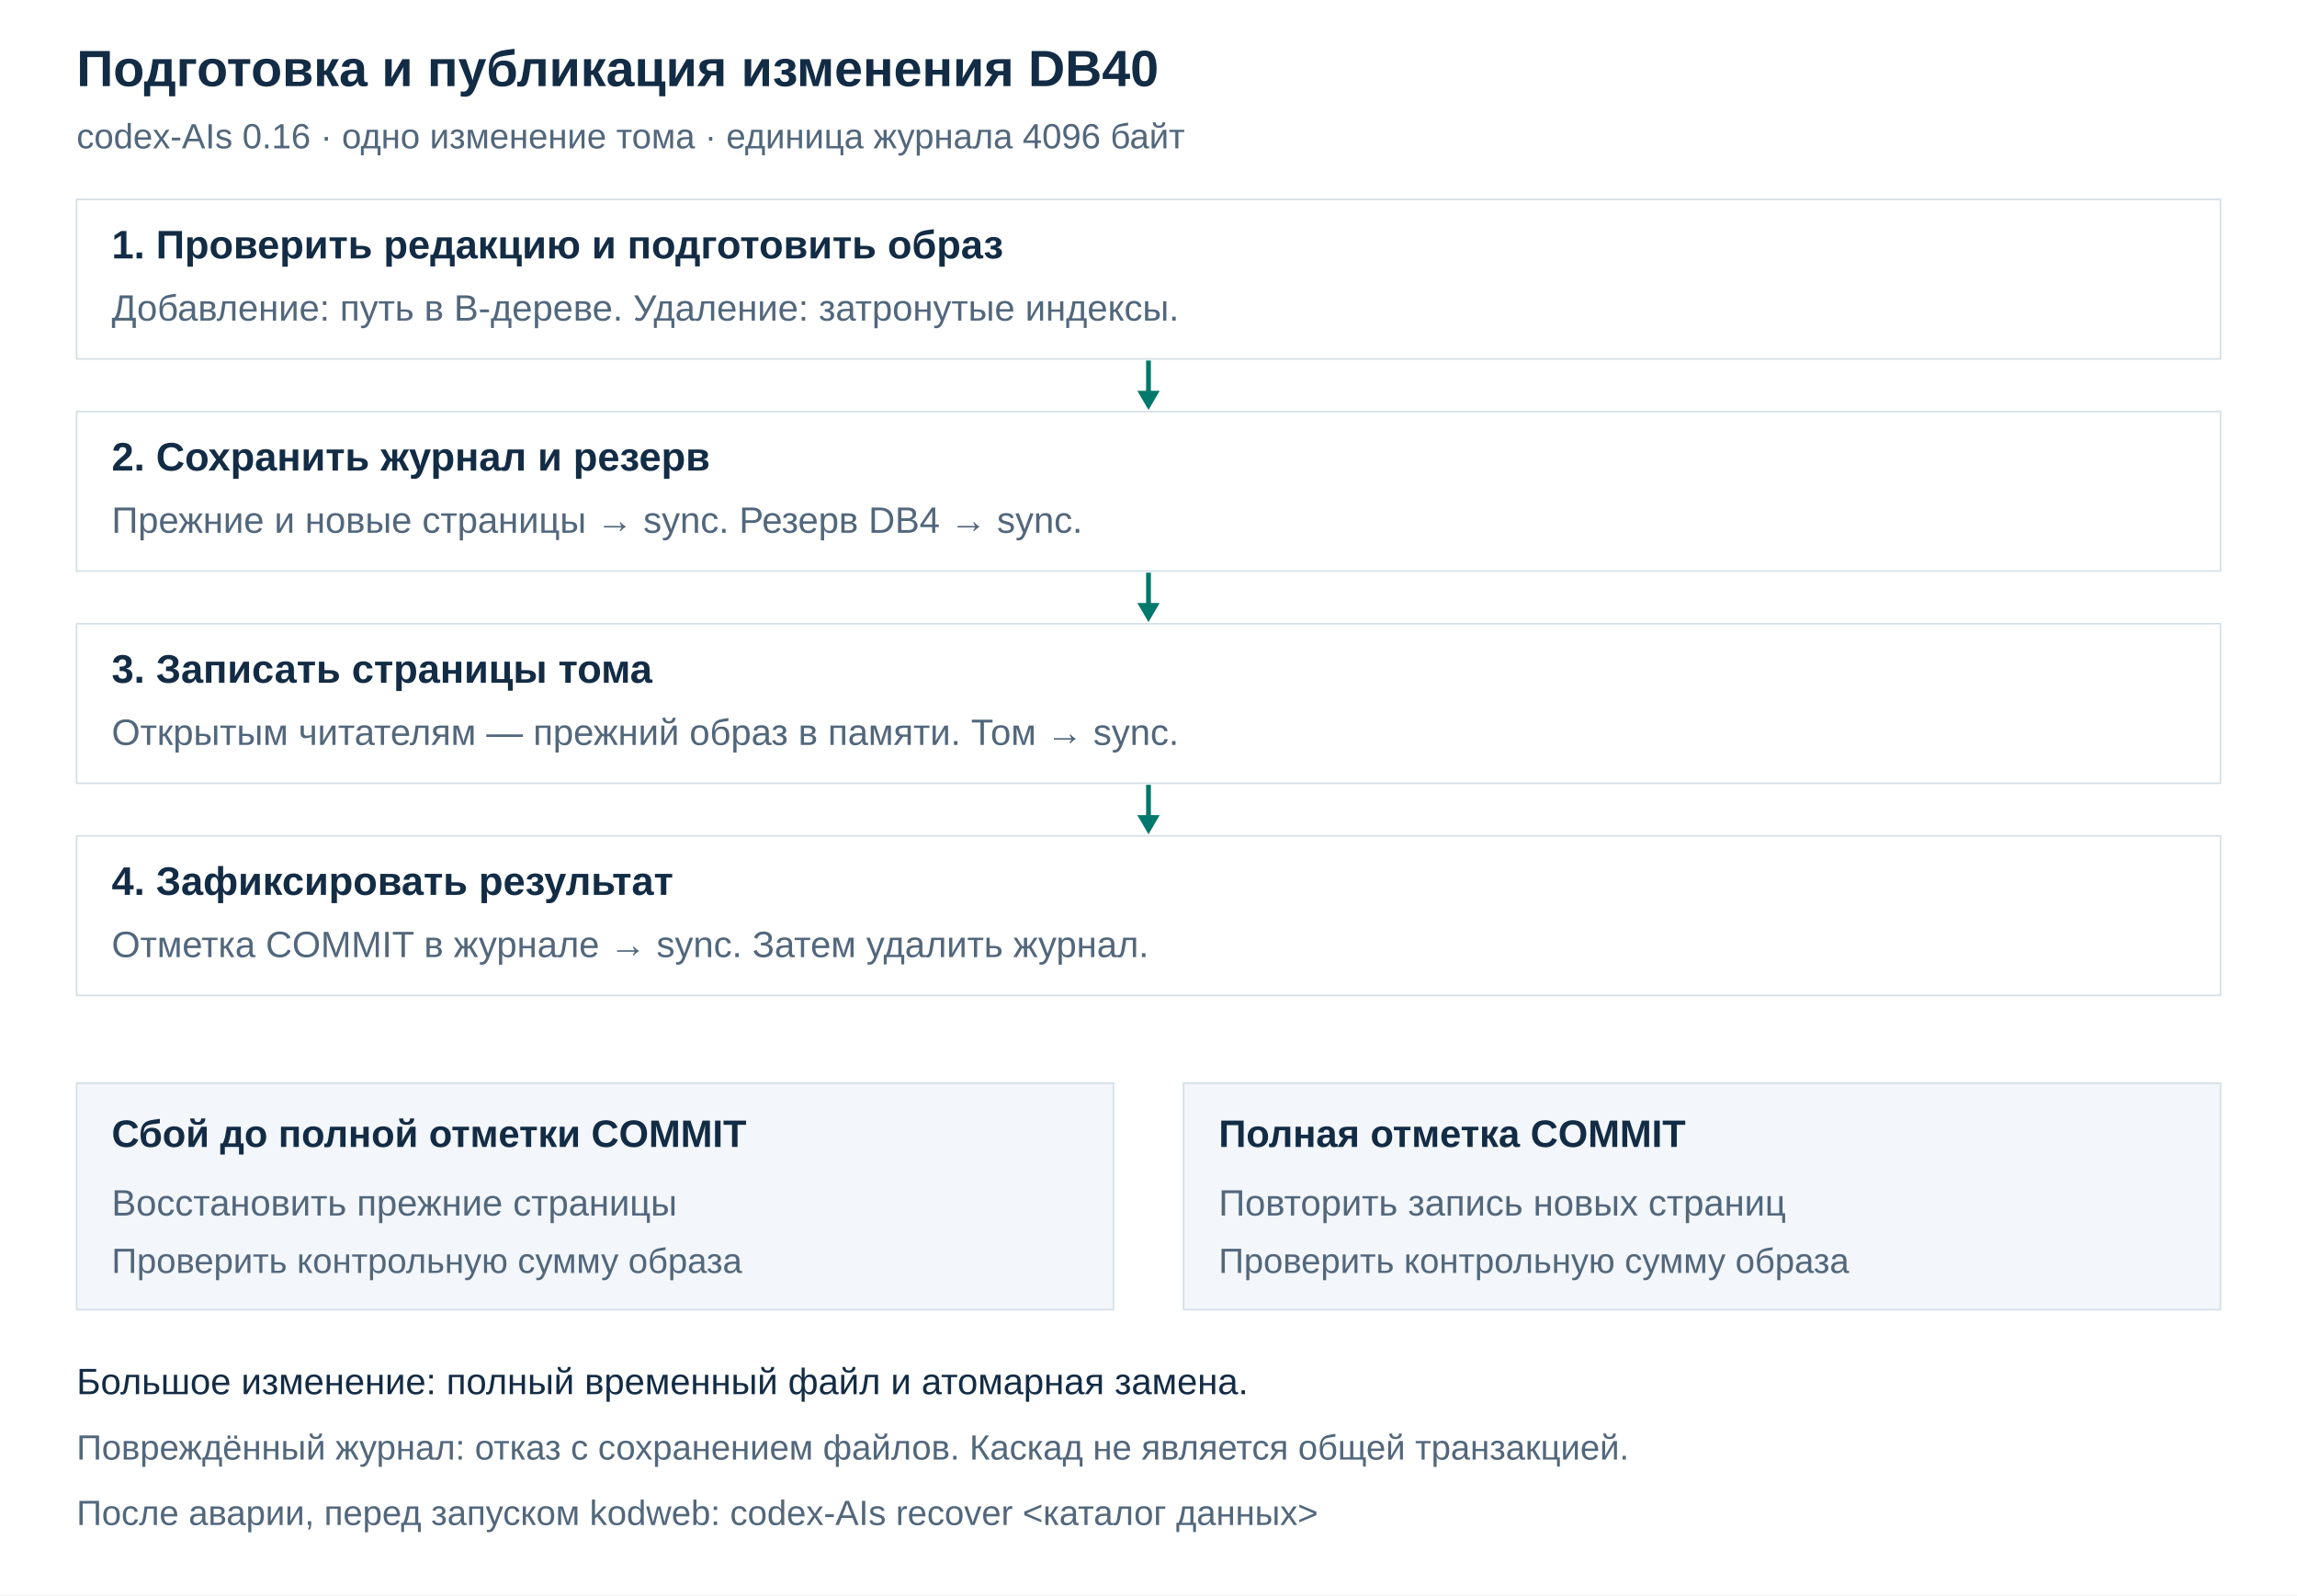
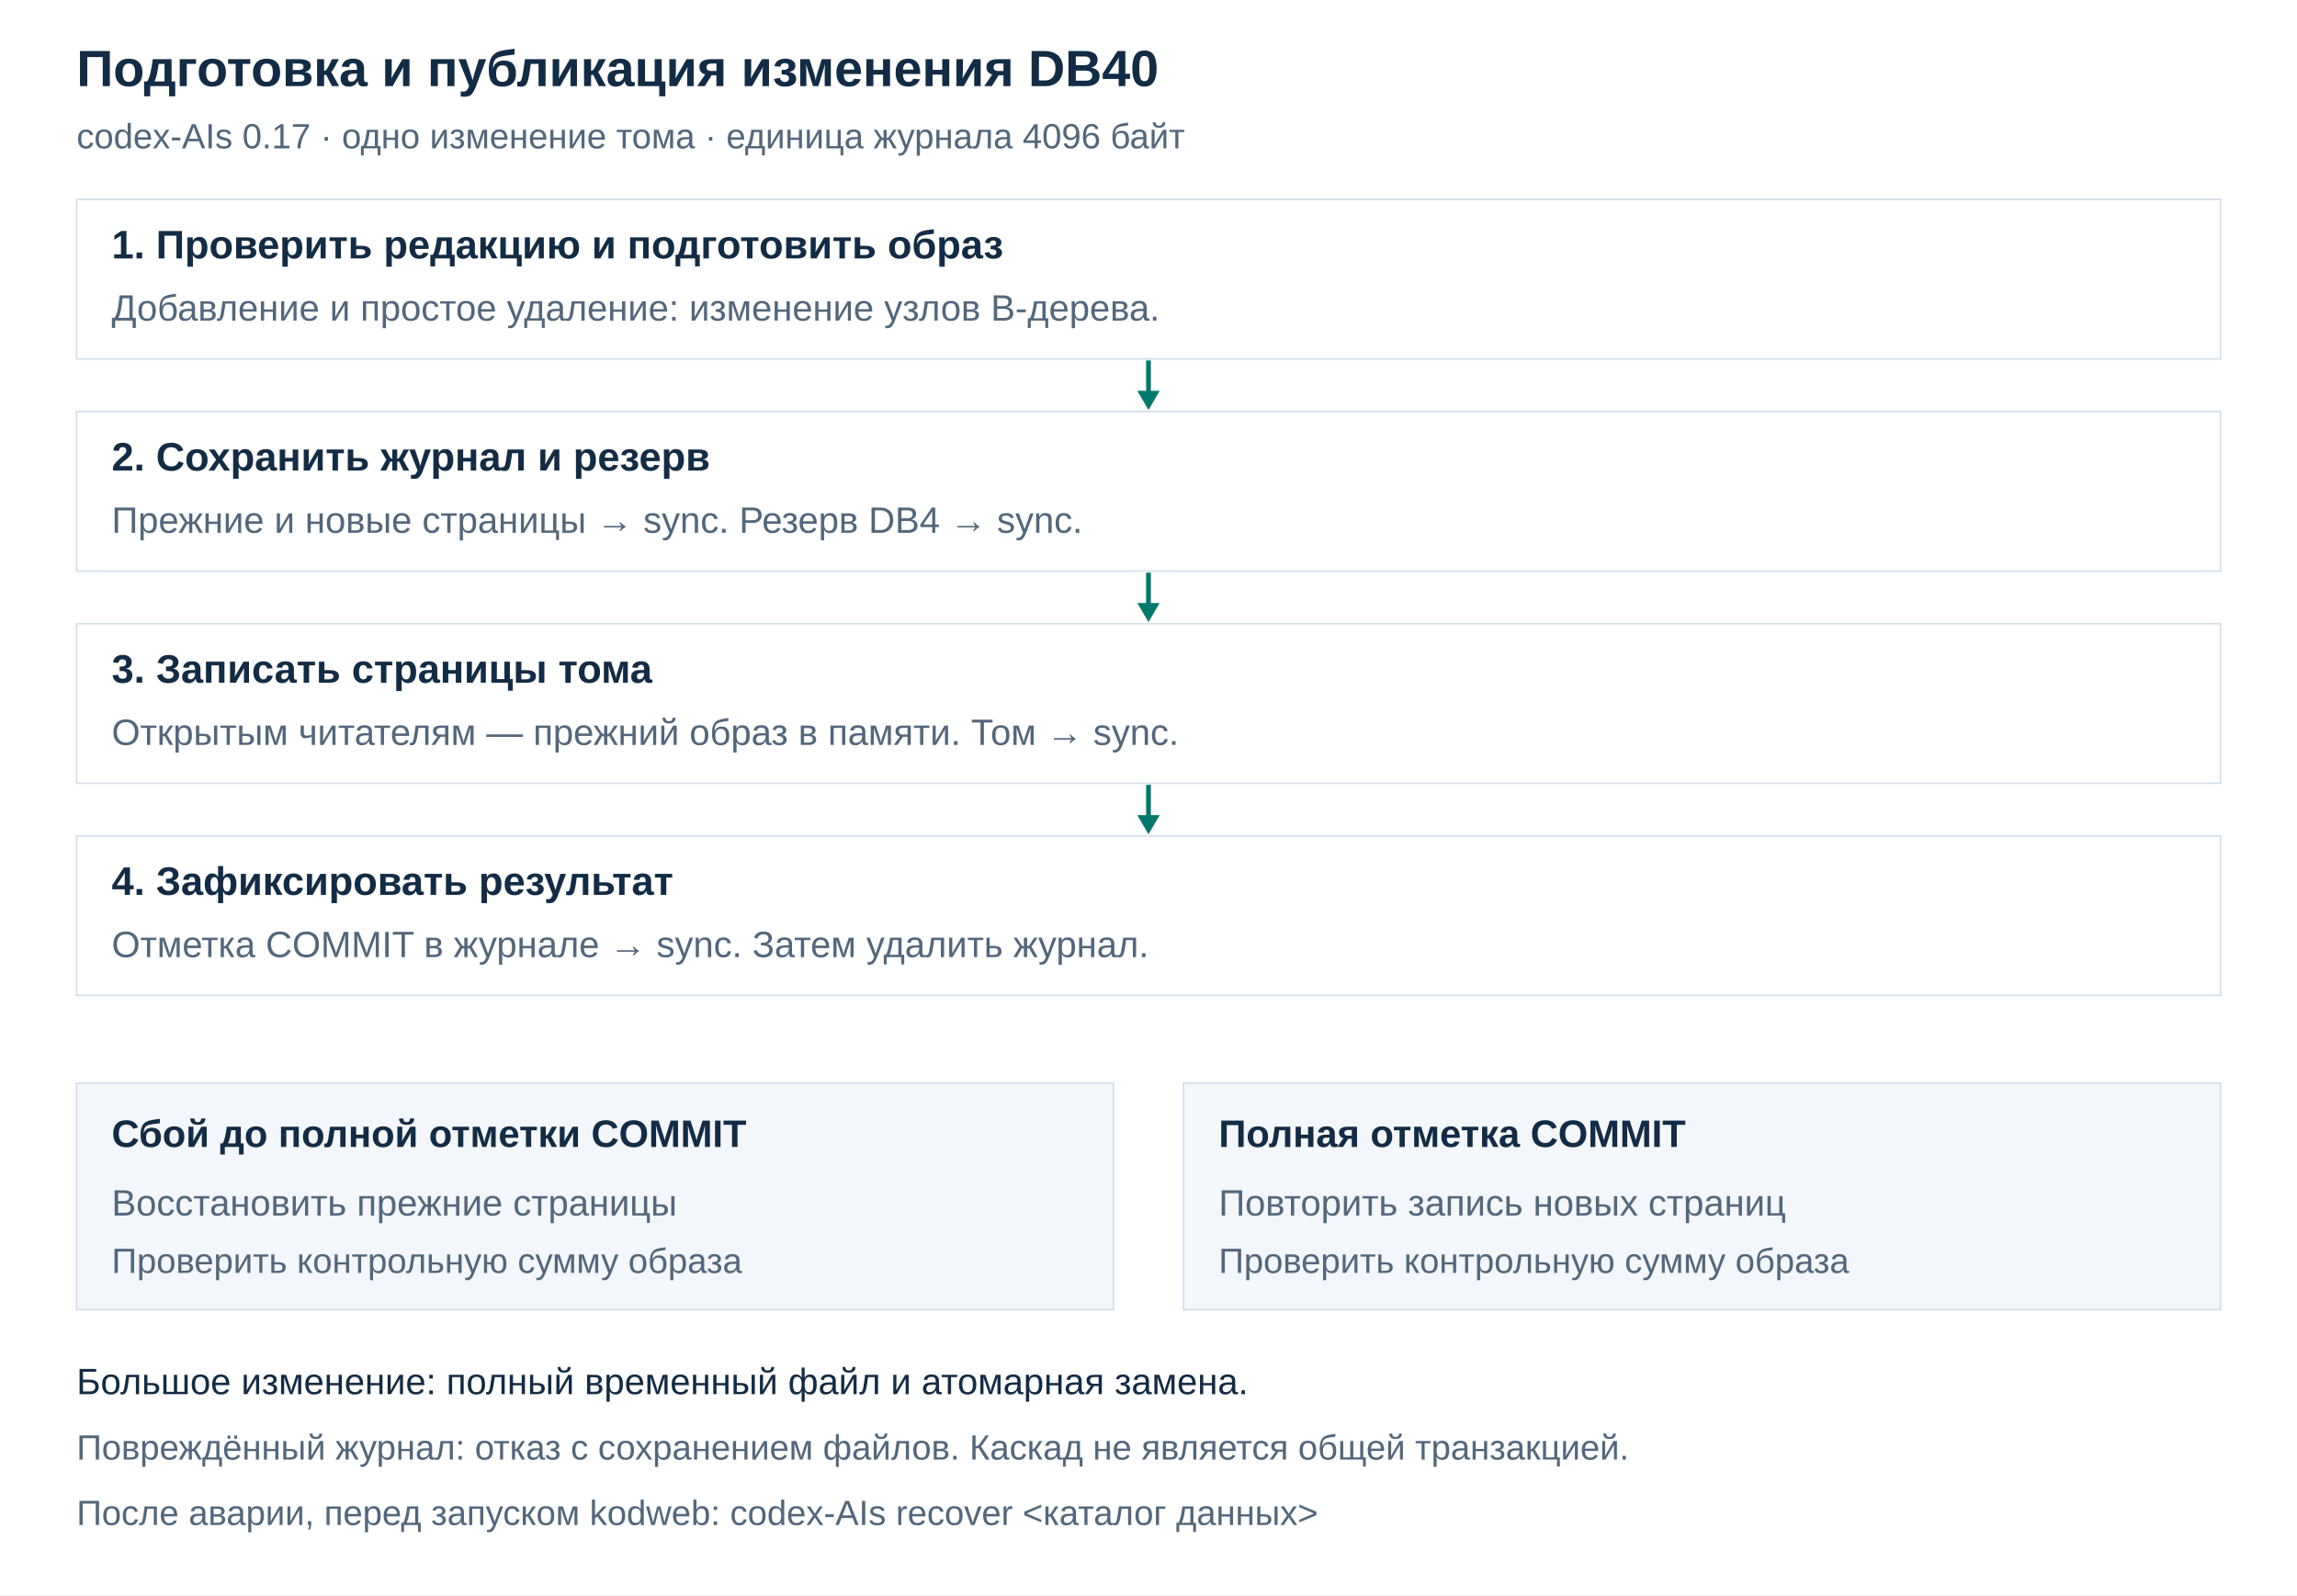
<svg xmlns="http://www.w3.org/2000/svg" width="1440" height="1000" viewBox="0 0 1440 1000" role="img">
  <rect x="0" y="0" width="1440" height="1000" fill="#ffffff" />
  <text x="48" y="54" fill="#132c45" font-family="Arial,DejaVu Sans,sans-serif" font-size="32" font-weight="700">Подготовка и публикация изменения DB40</text>
-   <text x="48" y="93" fill="#52677c" font-family="Arial,DejaVu Sans,sans-serif" font-size="22" font-weight="400">codex-AIs 0.16 · одно изменение тома · единица журнала 4096 байт</text>
+   <text x="48" y="93" fill="#52677c" font-family="Arial,DejaVu Sans,sans-serif" font-size="22" font-weight="400">codex-AIs 0.17 · одно изменение тома · единица журнала 4096 байт</text>
  <rect x="48" y="125" width="1344" height="100" rx="0" fill="#ffffff" stroke="#d3dfe9" />
  <text x="70" y="162" fill="#132c45" font-family="Arial,DejaVu Sans,sans-serif" font-size="25" font-weight="700">1. Проверить редакцию и подготовить образ</text>
-   <text x="70" y="201" fill="#52677c" font-family="Arial,DejaVu Sans,sans-serif" font-size="23" font-weight="400">Добавление: путь в B-дереве. Удаление: затронутые индексы.</text>
+   <text x="70" y="201" fill="#52677c" font-family="Arial,DejaVu Sans,sans-serif" font-size="23" font-weight="400">Добавление и простое удаление: изменение узлов B-дерева.</text>
  <line x1="720" y1="226" x2="720" y2="247" stroke="#00786b" stroke-width="3" />
  <polygon points="713,245 727,245 720,257" fill="#00786b" />
  <rect x="48" y="258" width="1344" height="100" rx="0" fill="#ffffff" stroke="#d3dfe9" />
  <text x="70" y="295" fill="#132c45" font-family="Arial,DejaVu Sans,sans-serif" font-size="25" font-weight="700">2. Сохранить журнал и резерв</text>
  <text x="70" y="334" fill="#52677c" font-family="Arial,DejaVu Sans,sans-serif" font-size="23" font-weight="400">Прежние и новые страницы → sync. Резерв DB4 → sync.</text>
  <line x1="720" y1="359" x2="720" y2="380" stroke="#00786b" stroke-width="3" />
  <polygon points="713,378 727,378 720,390" fill="#00786b" />
  <rect x="48" y="391" width="1344" height="100" rx="0" fill="#ffffff" stroke="#d3dfe9" />
  <text x="70" y="428" fill="#132c45" font-family="Arial,DejaVu Sans,sans-serif" font-size="25" font-weight="700">3. Записать страницы тома</text>
  <text x="70" y="467" fill="#52677c" font-family="Arial,DejaVu Sans,sans-serif" font-size="23" font-weight="400">Открытым читателям — прежний образ в памяти. Том → sync.</text>
  <line x1="720" y1="492" x2="720" y2="513" stroke="#00786b" stroke-width="3" />
  <polygon points="713,511 727,511 720,523" fill="#00786b" />
  <rect x="48" y="524" width="1344" height="100" rx="0" fill="#ffffff" stroke="#d3dfe9" />
  <text x="70" y="561" fill="#132c45" font-family="Arial,DejaVu Sans,sans-serif" font-size="25" font-weight="700">4. Зафиксировать результат</text>
  <text x="70" y="600" fill="#52677c" font-family="Arial,DejaVu Sans,sans-serif" font-size="23" font-weight="400">Отметка COMMIT в журнале → sync. Затем удалить журнал.</text>
  <rect x="48" y="679" width="650" height="142" rx="0" fill="#f3f6fa" stroke="#d3dfe9" />
  <rect x="742" y="679" width="650" height="142" rx="0" fill="#f3f6fa" stroke="#d3dfe9" />
  <text x="70" y="719" fill="#132c45" font-family="Arial,DejaVu Sans,sans-serif" font-size="24" font-weight="700">Сбой до полной отметки COMMIT</text>
  <text x="70" y="762" fill="#52677c" font-family="Arial,DejaVu Sans,sans-serif" font-size="23" font-weight="400">Восстановить прежние страницы</text>
  <text x="70" y="798" fill="#52677c" font-family="Arial,DejaVu Sans,sans-serif" font-size="22" font-weight="400">Проверить контрольную сумму образа</text>
  <text x="764" y="719" fill="#132c45" font-family="Arial,DejaVu Sans,sans-serif" font-size="24" font-weight="700">Полная отметка COMMIT</text>
  <text x="764" y="762" fill="#52677c" font-family="Arial,DejaVu Sans,sans-serif" font-size="23" font-weight="400">Повторить запись новых страниц</text>
  <text x="764" y="798" fill="#52677c" font-family="Arial,DejaVu Sans,sans-serif" font-size="22" font-weight="400">Проверить контрольную сумму образа</text>
  <text x="48" y="874" fill="#132c45" font-family="Arial,DejaVu Sans,sans-serif" font-size="23" font-weight="400">Большое изменение: полный временный файл и атомарная замена.</text>
  <text x="48" y="915" fill="#52677c" font-family="Arial,DejaVu Sans,sans-serif" font-size="22" font-weight="400">Повреждённый журнал: отказ с сохранением файлов. Каскад не является общей транзакцией.</text>
  <text x="48" y="956" fill="#52677c" font-family="Arial,DejaVu Sans,sans-serif" font-size="22" font-weight="400">После аварии, перед запуском kodweb: codex-AIs recover &lt;каталог данных&gt;</text>
</svg>
